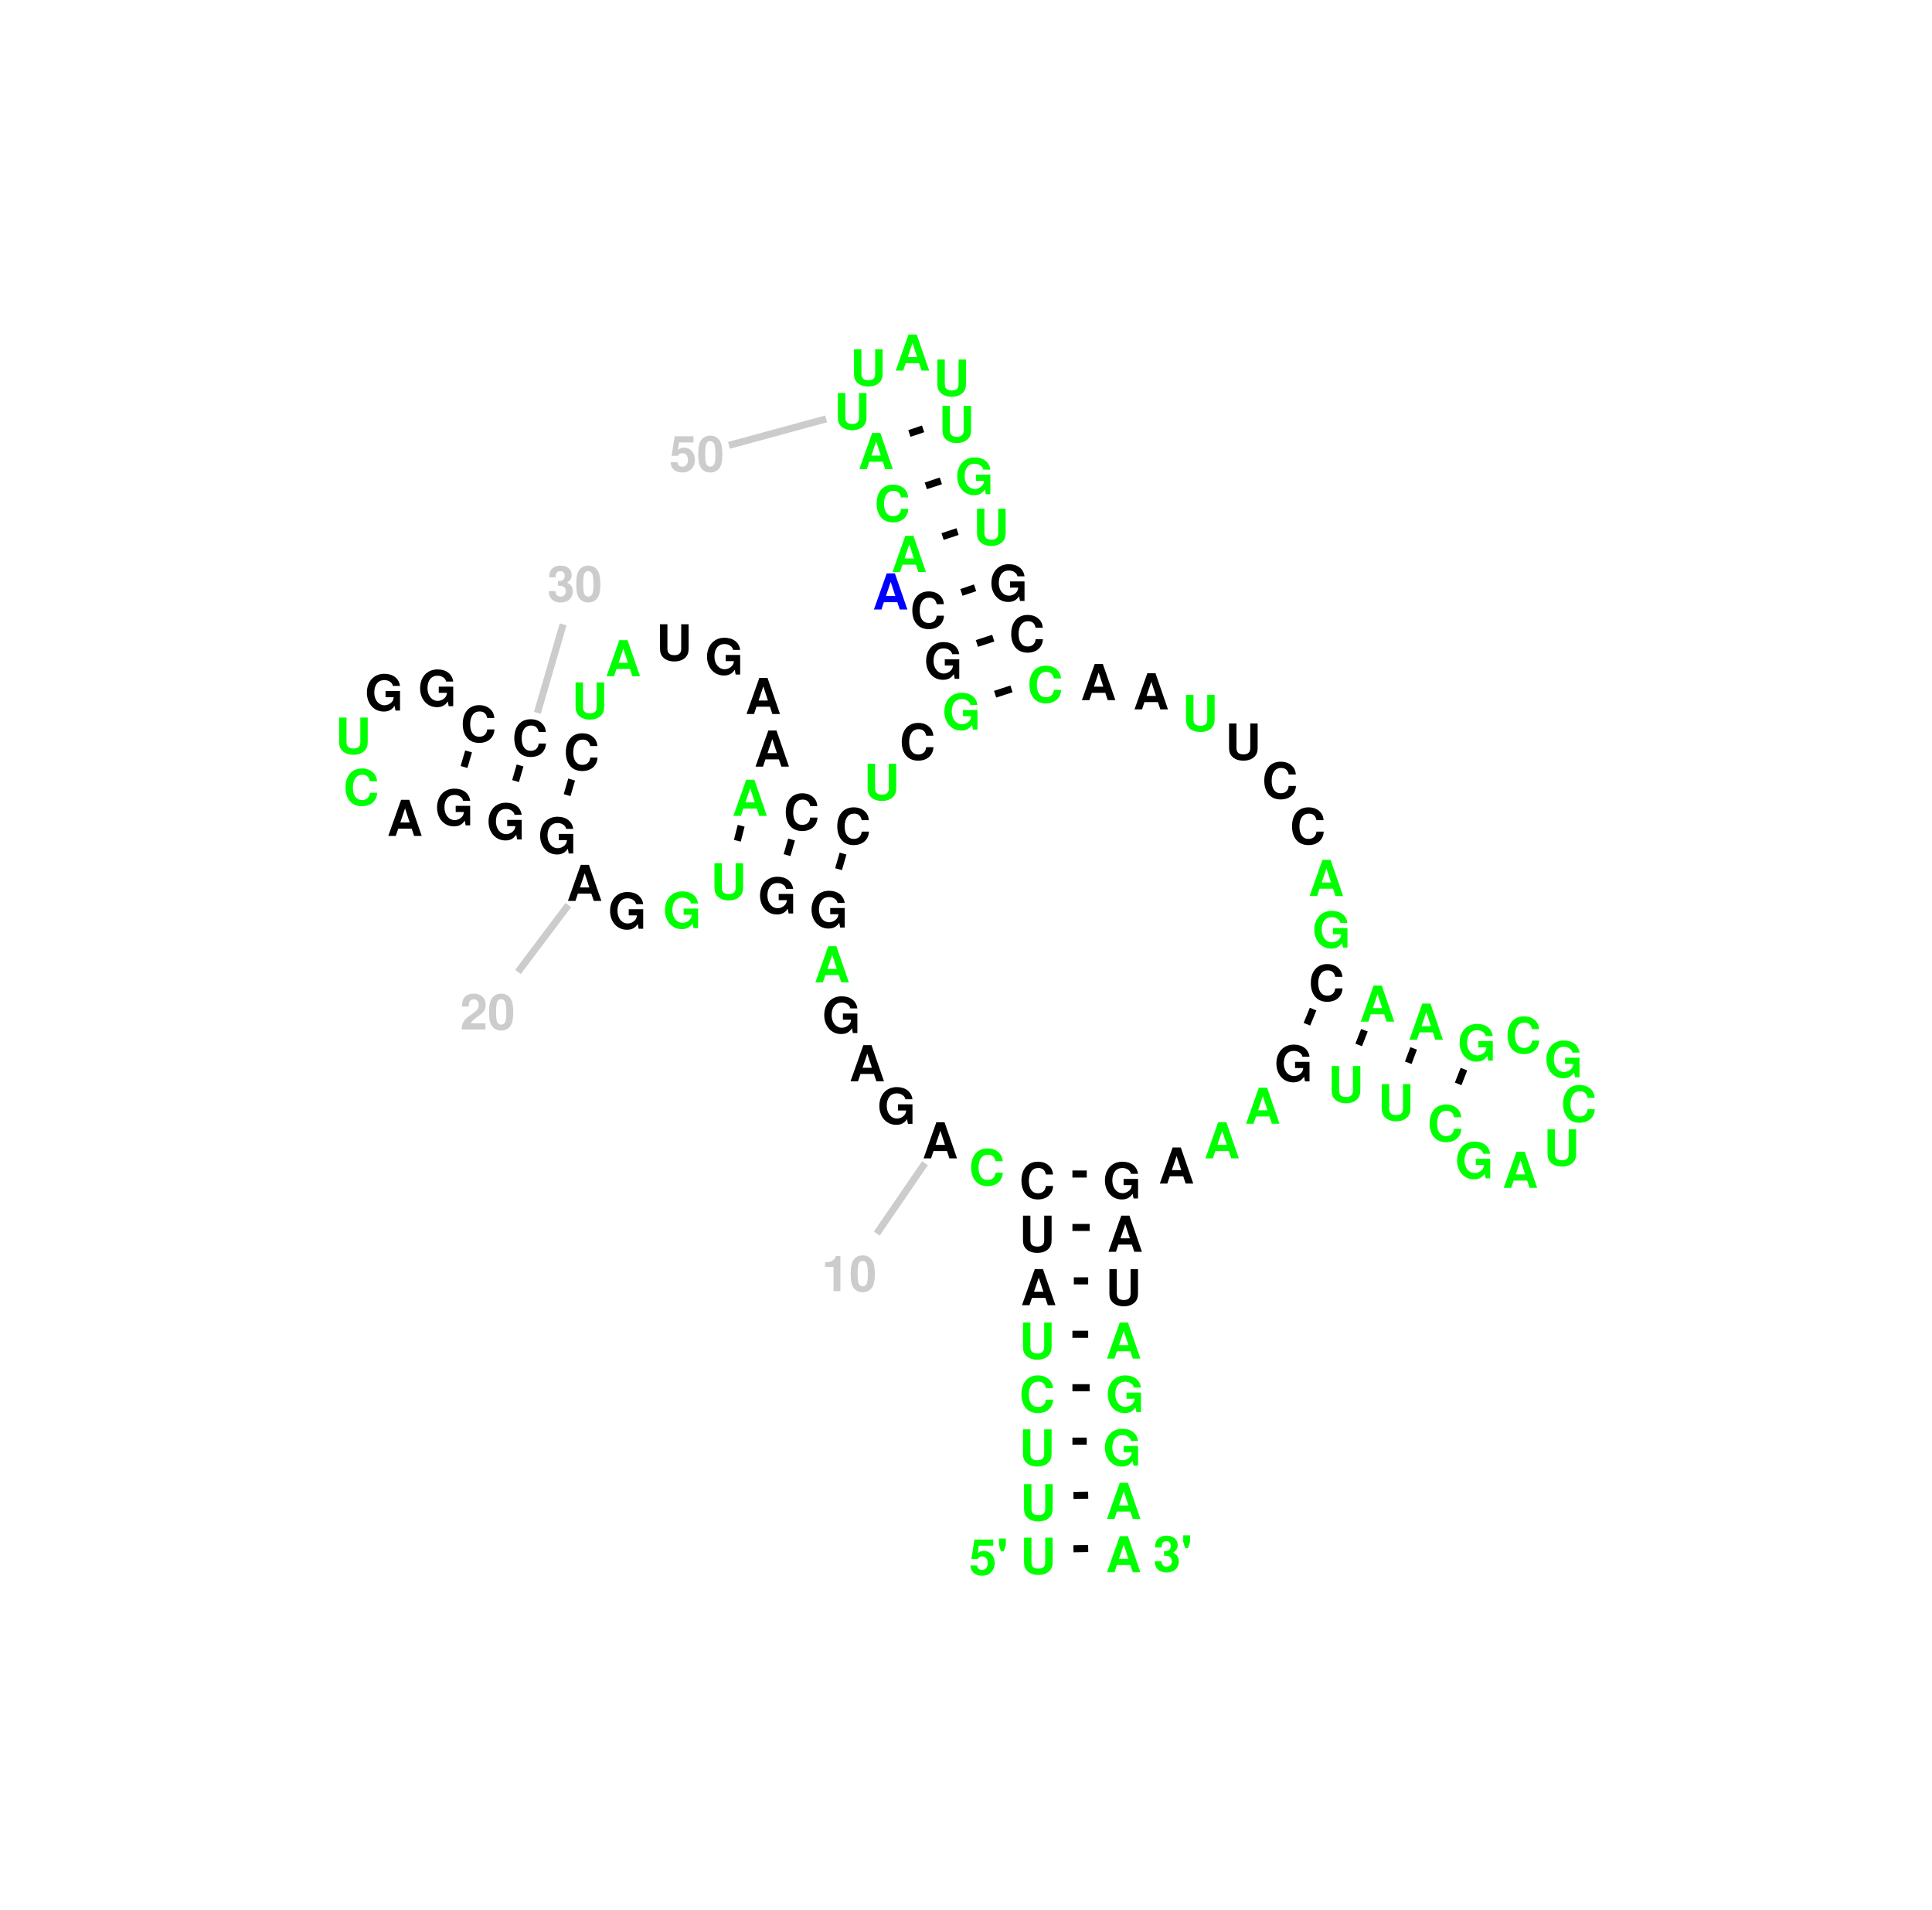
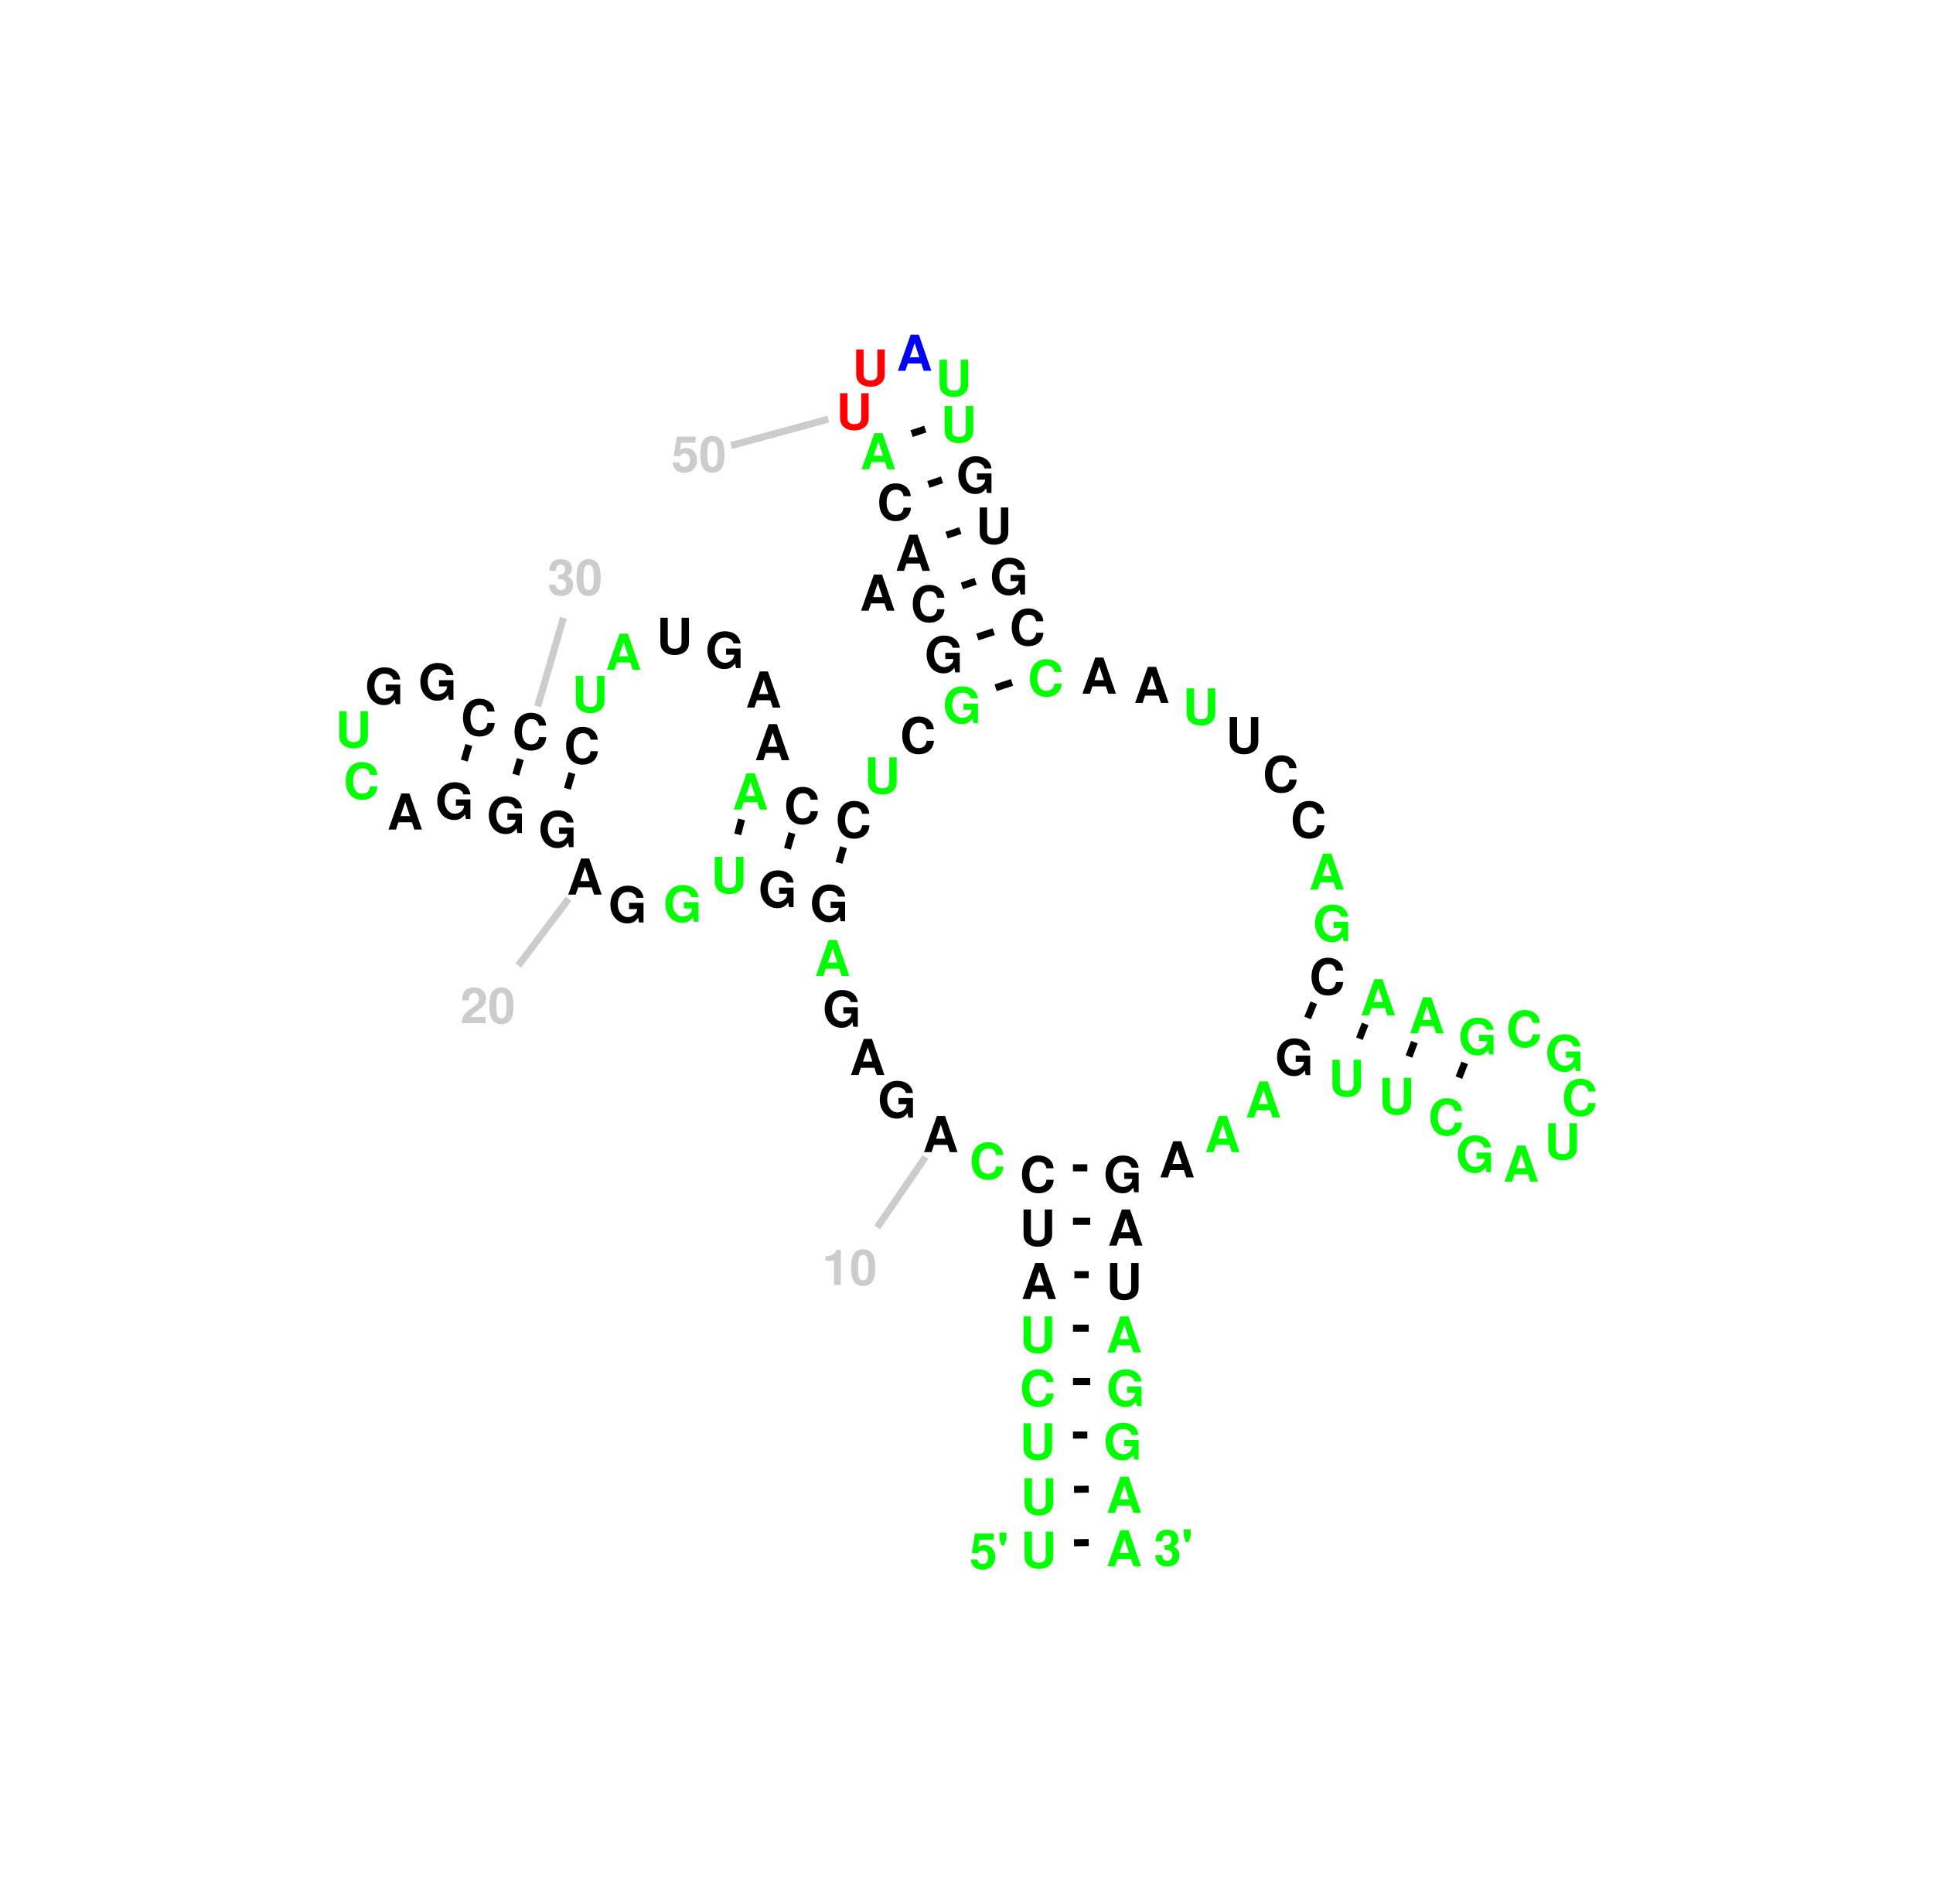
- <svg xmlns="http://www.w3.org/2000/svg" width="273.473" height="270.276" style="font-size: 7px; font-weight: bold; font-family: Helvetica; ">
+ <svg xmlns="http://www.w3.org/2000/svg" width="273.473" height="269.315" style="font-size: 7px; font-weight: bold; font-family: Helvetica; ">
  <g>
    <style type="text/css">


text.red {fill: rgb(255, 0, 0); }
text.green {fill: rgb(0, 255, 0); }
text.blue {fill: rgb(0, 0, 255); }
text.black {fill: rgb(0, 0, 0); }
text.gray {fill: rgb(204, 204, 204); }
text.brown {fill: rgb(211.65, 104.55, 30.6); }
text {fill: rgb(0, 0, 0); text-anchor: middle; dominant-baseline: middle; }
circle.red {stroke: rgb(255, 0, 0); fill: none; }
circle.green {stroke: rgb(0, 255, 0); fill: none; }
circle.blue {stroke: rgb(0, 0, 255); fill: none; }
circle.black {stroke: rgb(0, 0, 0); fill: none; }
circle.gray {stroke: rgb(204, 204, 204); fill: none; }
circle.brown {stroke: rgb(211.65, 104.55, 30.6); fill: none; }
circle {stroke: rgb(0, 0, 0); }
line.red {stroke: rgb(255, 0, 0); }
line.green {stroke: rgb(0, 255, 0); }
line.blue {stroke: rgb(0, 0, 255); }
line.black {stroke: rgb(0, 0, 0); }
line.gray {stroke: rgb(204, 204, 204); }
line.brown {stroke: rgb(211.65, 104.55, 30.6); }
line {stroke: rgb(0, 0, 0); }
text.numbering-label {fill: rgb(204, 204, 204);}
line.numbering-line {stroke: rgb(204, 204, 204);}
- 
+ .template {visibility:hidden}

</style>
  </g>
  <g>
-     <text x="139.951" y="220.398" class="green">5'</text>
-   </g>
-   <g>
-     <text x="146.95" y="220.276" class="green">U</text>
-   </g>
-   <g>
-     <line x1="151.949" y1="219.19" x2="154.031" y2="219.153" class="black" />
-   </g>
-   <g>
-     <text x="146.95" y="212.716" class="green">U</text>
-   </g>
-   <g>
-     <line x1="151.949" y1="211.63" x2="154.031" y2="211.593" class="black" />
-   </g>
-   <g>
-     <text x="146.8" y="204.946" class="green">U</text>
-   </g>
-   <g>
-     <line x1="151.8" y1="203.946" x2="153.83" y2="203.946" class="black" />
-   </g>
-   <g>
-     <text x="146.8" y="197.386" class="green">C</text>
-   </g>
-   <g>
-     <line x1="151.8" y1="196.386" x2="154.24" y2="196.386" class="black" />
-   </g>
-   <g>
-     <text x="146.8" y="189.826" class="green">U</text>
-   </g>
-   <g>
-     <line x1="151.8" y1="188.826" x2="154.03" y2="188.826" class="black" />
-   </g>
-   <g>
-     <text x="147" y="182.266" class="black">A</text>
-   </g>
-   <g>
-     <line x1="152" y1="181.266" x2="154.03" y2="181.266" class="black" />
-   </g>
-   <g>
-     <text x="146.8" y="174.706" class="black">U</text>
-   </g>
-   <g>
-     <line x1="151.8" y1="173.706" x2="154.24" y2="173.706" class="black" />
-   </g>
-   <g>
-     <text x="146.8" y="167.146" class="black">C</text>
-   </g>
-   <g>
-     <line x1="151.8" y1="166.146" x2="153.83" y2="166.146" class="black" />
-   </g>
-   <g>
-     <text x="139.68" y="165.266" class="green">C</text>
-   </g>
-   <g>
-     <text x="120.208" y="180.272" class="numbering-label">10</text>
-   </g>
-   <g>
-     <line x1="130.926" y1="164.617" x2="124.105" y2="174.58" class="numbering-line" />
-   </g>
-   <g>
-     <text x="133.07" y="161.486" class="black">A</text>
-   </g>
-   <g>
-     <text x="126.9" y="156.586" class="black">G</text>
-   </g>
-   <g>
-     <text x="122.73" y="150.576" class="black">A</text>
-   </g>
-   <g>
-     <text x="119.1" y="143.736" class="black">G</text>
-   </g>
-   <g>
-     <text x="117.76" y="136.576" class="green">A</text>
-   </g>
-   <g>
-     <text x="117.3" y="128.806" class="black">G</text>
-   </g>
-   <g>
-     <line x1="118.695" y1="123.005" x2="119.335" y2="120.798" class="black" />
-   </g>
-   <g>
-     <text x="110.01" y="126.816" class="black">G</text>
-   </g>
-   <g>
-     <line x1="111.405" y1="121.015" x2="112.045" y2="118.808" class="black" />
-   </g>
-   <g>
-     <text x="103.13" y="124.826" class="green">U</text>
-   </g>
-   <g>
-     <line x1="104.369" y1="118.982" x2="104.911" y2="116.861" class="black" />
-   </g>
-   <g>
-     <text x="96.55" y="128.886" class="green">G</text>
-   </g>
-   <g>
-     <text x="88.78" y="128.976" class="black">G</text>
-   </g>
-   <g>
-     <text x="69.03" y="143.24" class="numbering-label">20</text>
-   </g>
-   <g>
-     <line x1="80.447" y1="128.087" x2="73.318" y2="137.548" class="numbering-line" />
-   </g>
-   <g>
-     <text x="82.73" y="125.056" class="black">A</text>
-   </g>
-   <g>
-     <text x="78.88" y="118.326" class="black">G</text>
-   </g>
-   <g>
-     <line x1="80.275" y1="112.525" x2="80.915" y2="110.318" class="black" />
-   </g>
-   <g>
-     <text x="71.58" y="116.336" class="black">G</text>
-   </g>
-   <g>
-     <line x1="72.975" y1="110.535" x2="73.615" y2="108.328" class="black" />
-   </g>
-   <g>
-     <text x="64.29" y="114.346" class="black">G</text>
-   </g>
-   <g>
-     <line x1="65.684" y1="108.545" x2="66.326" y2="106.338" class="black" />
-   </g>
-   <g>
-     <text x="57.3" y="115.856" class="black">A</text>
-   </g>
-   <g>
-     <text x="51.12" y="111.496" class="green">C</text>
-   </g>
-   <g>
-     <text x="50" y="104.216" class="green">U</text>
-   </g>
-   <g>
-     <text x="54.36" y="98.097" class="black">G</text>
-   </g>
-   <g>
-     <text x="61.89" y="97.477" class="black">G</text>
-   </g>
-   <g>
-     <text x="67.72" y="102.536" class="black">C</text>
-   </g>
-   <g>
-     <text x="81.36" y="82.663" class="numbering-label">30</text>
-   </g>
-   <g>
-     <line x1="76.068" y1="100.883" x2="79.707" y2="88.355" class="numbering-line" />
-   </g>
-   <g>
-     <text x="75.01" y="104.526" class="black">C</text>
-   </g>
-   <g>
-     <text x="82.31" y="106.516" class="black">C</text>
-   </g>
-   <g>
-     <text x="83.47" y="99.237" class="green">U</text>
-   </g>
-   <g>
-     <text x="88.2" y="93.257" class="green">A</text>
-   </g>
-   <g>
-     <text x="95.42" y="91.007" class="black">U</text>
-   </g>
-   <g>
-     <text x="102.51" y="92.996" class="black">G</text>
-   </g>
-   <g>
-     <text x="108.01" y="98.597" class="black">A</text>
-   </g>
-   <g>
-     <text x="109.28" y="106.046" class="black">A</text>
-   </g>
-   <g>
-     <text x="106.15" y="113.016" class="green">A</text>
-   </g>
-   <g>
-     <text x="113.44" y="115.006" class="black">C</text>
-   </g>
-   <g>
-     <text x="120.73" y="116.996" class="black">C</text>
-   </g>
-   <g>
-     <text x="124.81" y="110.746" class="green">U</text>
-   </g>
-   <g>
-     <text x="129.86" y="105.046" class="black">C</text>
-   </g>
-   <g>
-     <text x="136.1" y="100.786" class="green">G</text>
-   </g>
-   <g>
-     <line x1="140.856" y1="98.243" x2="143.174" y2="97.49" class="black" />
-   </g>
-   <g>
-     <text x="133.52" y="93.606" class="black">G</text>
-   </g>
-   <g>
-     <line x1="138.276" y1="91.063" x2="140.594" y2="90.31" class="black" />
-   </g>
-   <g>
-     <text x="131.35" y="86.436" class="black">C</text>
-   </g>
-   <g>
-     <line x1="136.088" y1="83.838" x2="138.022" y2="83.185" class="black" />
-   </g>
-   <g>
-     <text x="126.043" y="83.807" class="blue">A</text>
-   </g>
-   <g>
-     <text x="128.672" y="78.499" class="green">A</text>
-   </g>
-   <g>
-     <line x1="133.42" y1="75.93" x2="135.545" y2="75.228" class="black" />
-   </g>
-   <g>
-     <text x="126.302" y="71.329" class="green">C</text>
-   </g>
-   <g>
-     <line x1="131.049" y1="68.757" x2="133.176" y2="68.052" class="black" />
-   </g>
-   <g>
-     <text x="123.982" y="63.939" class="green">A</text>
-   </g>
-   <g>
-     <line x1="128.722" y1="61.346" x2="130.663" y2="60.693" class="black" />
-   </g>
-   <g>
-     <text x="98.631" y="64.265" class="numbering-label">50</text>
-   </g>
-   <g>
-     <line x1="116.937" y1="59.281" x2="103.185" y2="63.025" class="numbering-line" />
-   </g>
-   <g>
-     <text x="120.598" y="58.284" class="green">U</text>
-   </g>
-   <g>
-     <text x="122.88" y="52.101" class="green">U</text>
-   </g>
-   <g>
-     <text x="129.128" y="50" class="green">A</text>
-   </g>
-   <g>
-     <text x="134.682" y="53.548" class="green">U</text>
-   </g>
-   <g>
-     <text x="135.402" y="60.099" class="green">U</text>
-   </g>
-   <g>
-     <text x="137.922" y="67.479" class="green">G</text>
-   </g>
-   <g>
-     <text x="140.292" y="74.659" class="green">U</text>
-   </g>
-   <g>
-     <text x="142.76" y="82.587" class="black">G</text>
-   </g>
-   <g>
-     <text x="145.35" y="89.766" class="black">C</text>
-   </g>
-   <g>
-     <text x="147.93" y="96.947" class="green">C</text>
-   </g>
-   <g>
-     <text x="155.48" y="96.636" class="black">A</text>
-   </g>
-   <g>
-     <text x="162.93" y="97.947" class="black">A</text>
-   </g>
-   <g>
-     <text x="169.88" y="100.996" class="green">U</text>
-   </g>
-   <g>
-     <text x="175.97" y="105.046" class="black">U</text>
-   </g>
-   <g>
-     <text x="181.17" y="110.536" class="black">C</text>
-   </g>
-   <g>
-     <text x="185.1" y="116.996" class="black">C</text>
-   </g>
-   <g>
-     <text x="187.72" y="124.356" class="green">A</text>
-   </g>
-   <g>
-     <text x="188.47" y="131.646" class="green">G</text>
-   </g>
-   <g>
-     <text x="187.76" y="139.176" class="black">C</text>
-   </g>
-   <g>
-     <line x1="185.868" y1="142.805" x2="184.992" y2="144.948" class="black" />
-   </g>
-   <g>
-     <text x="194.96" y="142.136" class="green">A</text>
-   </g>
-   <g>
-     <line x1="193.138" y1="145.793" x2="192.322" y2="147.88" class="black" />
-   </g>
-   <g>
-     <text x="201.85" y="144.686" class="green">A</text>
-   </g>
-   <g>
-     <line x1="200.1" y1="148.37" x2="199.34" y2="150.403" class="black" />
-   </g>
-   <g>
-     <text x="209.04" y="147.646" class="green">G</text>
-   </g>
-   <g>
-     <line x1="207.218" y1="151.303" x2="206.402" y2="153.39" class="black" />
-   </g>
-   <g>
-     <text x="215.61" y="146.57" class="green">C</text>
-   </g>
-   <g>
-     <text x="221.321" y="149.991" class="green">G</text>
-   </g>
-   <g>
-     <text x="223.473" y="156.291" class="green">C</text>
-   </g>
-   <g>
-     <text x="221.047" y="162.491" class="green">U</text>
-   </g>
-   <g>
-     <text x="215.192" y="165.658" class="green">A</text>
-   </g>
-   <g>
-     <text x="208.675" y="164.295" class="green">G</text>
-   </g>
-   <g>
-     <text x="204.58" y="159.046" class="green">C</text>
-   </g>
-   <g>
-     <text x="197.59" y="156.086" class="green">U</text>
-   </g>
-   <g>
-     <text x="190.5" y="153.536" class="green">U</text>
-   </g>
-   <g>
-     <text x="183.1" y="150.576" class="black">G</text>
-   </g>
-   <g>
-     <text x="178.72" y="156.586" class="green">A</text>
-   </g>
-   <g>
-     <text x="172.96" y="161.486" class="green">A</text>
-   </g>
-   <g>
-     <text x="166.51" y="165.056" class="black">A</text>
-   </g>
-   <g>
-     <text x="158.83" y="167.146" class="black">G</text>
-   </g>
-   <g>
-     <text x="159.24" y="174.706" class="black">A</text>
-   </g>
-   <g>
-     <text x="159.03" y="182.266" class="black">U</text>
-   </g>
-   <g>
-     <text x="159.03" y="189.826" class="green">A</text>
-   </g>
-   <g>
-     <text x="159.24" y="197.386" class="green">G</text>
-   </g>
-   <g>
-     <text x="158.83" y="204.946" class="green">G</text>
-   </g>
-   <g>
-     <text x="159.03" y="212.506" class="green">A</text>
-   </g>
-   <g>
-     <text x="159.03" y="220.066" class="green">A</text>
-   </g>
-   <g>
-     <text x="166.029" y="219.945" class="green">3'</text>
+     <text x="139.951" y="219.437" class="green">5'</text>
+   </g>
+   <g>
+     <text x="146.95" y="219.315" class="green">U</text>
+   </g>
+   <g>
+     <line x1="151.949" y1="218.228" x2="154.031" y2="218.192" class="black" />
+   </g>
+   <g>
+     <text x="146.95" y="211.755" class="green">U</text>
+   </g>
+   <g>
+     <line x1="151.949" y1="210.668" x2="154.031" y2="210.632" class="black" />
+   </g>
+   <g>
+     <text x="146.8" y="203.985" class="green">U</text>
+   </g>
+   <g>
+     <line x1="151.8" y1="202.985" x2="153.83" y2="202.985" class="black" />
+   </g>
+   <g>
+     <text x="146.8" y="196.425" class="green">C</text>
+   </g>
+   <g>
+     <line x1="151.8" y1="195.425" x2="154.24" y2="195.425" class="black" />
+   </g>
+   <g>
+     <text x="146.8" y="188.865" class="green">U</text>
+   </g>
+   <g>
+     <line x1="151.8" y1="187.865" x2="154.03" y2="187.865" class="black" />
+   </g>
+   <g>
+     <text x="147" y="181.305" class="black">A</text>
+   </g>
+   <g>
+     <line x1="152" y1="180.305" x2="154.03" y2="180.305" class="black" />
+   </g>
+   <g>
+     <text x="146.8" y="173.745" class="black">U</text>
+   </g>
+   <g>
+     <line x1="151.8" y1="172.745" x2="154.24" y2="172.745" class="black" />
+   </g>
+   <g>
+     <text x="146.8" y="166.185" class="black">C</text>
+   </g>
+   <g>
+     <line x1="151.8" y1="165.185" x2="153.83" y2="165.185" class="black" />
+   </g>
+   <g>
+     <text x="139.68" y="164.305" class="green">C</text>
+   </g>
+   <g>
+     <text x="120.208" y="179.311" class="numbering-label sequential">10</text>
+   </g>
+   <g>
+     <line x1="130.926" y1="163.656" x2="124.105" y2="173.619" class="numbering-line sequential" />
+   </g>
+   <g>
+     <text x="133.07" y="160.525" class="black">A</text>
+   </g>
+   <g>
+     <text x="126.9" y="155.625" class="black">G</text>
+   </g>
+   <g>
+     <text x="122.73" y="149.615" class="black">A</text>
+   </g>
+   <g>
+     <text x="119.1" y="142.775" class="black">G</text>
+   </g>
+   <g>
+     <text x="117.76" y="135.615" class="green">A</text>
+   </g>
+   <g>
+     <text x="117.3" y="127.845" class="black">G</text>
+   </g>
+   <g>
+     <line x1="118.695" y1="122.044" x2="119.335" y2="119.837" class="black" />
+   </g>
+   <g>
+     <text x="110.01" y="125.855" class="black">G</text>
+   </g>
+   <g>
+     <line x1="111.405" y1="120.054" x2="112.045" y2="117.847" class="black" />
+   </g>
+   <g>
+     <text x="103.13" y="123.865" class="green">U</text>
+   </g>
+   <g>
+     <line x1="104.369" y1="118.021" x2="104.911" y2="115.9" class="black" />
+   </g>
+   <g>
+     <text x="96.55" y="127.925" class="green">G</text>
+   </g>
+   <g>
+     <text x="88.78" y="128.015" class="black">G</text>
+   </g>
+   <g>
+     <text x="69.03" y="142.279" class="numbering-label sequential">20</text>
+   </g>
+   <g>
+     <line x1="80.447" y1="127.126" x2="73.318" y2="136.587" class="numbering-line sequential" />
+   </g>
+   <g>
+     <text x="82.73" y="124.095" class="black">A</text>
+   </g>
+   <g>
+     <text x="78.88" y="117.365" class="black">G</text>
+   </g>
+   <g>
+     <line x1="80.275" y1="111.564" x2="80.915" y2="109.357" class="black" />
+   </g>
+   <g>
+     <text x="71.58" y="115.375" class="black">G</text>
+   </g>
+   <g>
+     <line x1="72.975" y1="109.574" x2="73.615" y2="107.367" class="black" />
+   </g>
+   <g>
+     <text x="64.29" y="113.385" class="black">G</text>
+   </g>
+   <g>
+     <line x1="65.684" y1="107.584" x2="66.326" y2="105.377" class="black" />
+   </g>
+   <g>
+     <text x="57.3" y="114.895" class="black">A</text>
+   </g>
+   <g>
+     <text x="51.12" y="110.535" class="green">C</text>
+   </g>
+   <g>
+     <text x="50" y="103.255" class="green">U</text>
+   </g>
+   <g>
+     <text x="54.36" y="97.135" class="black">G</text>
+   </g>
+   <g>
+     <text x="61.89" y="96.515" class="black">G</text>
+   </g>
+   <g>
+     <text x="67.72" y="101.575" class="black">C</text>
+   </g>
+   <g>
+     <text x="81.36" y="81.702" class="numbering-label sequential">30</text>
+   </g>
+   <g>
+     <line x1="76.068" y1="99.921" x2="79.707" y2="87.394" class="numbering-line sequential" />
+   </g>
+   <g>
+     <text x="75.01" y="103.565" class="black">C</text>
+   </g>
+   <g>
+     <text x="82.31" y="105.555" class="black">C</text>
+   </g>
+   <g>
+     <text x="83.47" y="98.275" class="green">U</text>
+   </g>
+   <g>
+     <text x="88.2" y="92.295" class="green">A</text>
+   </g>
+   <g>
+     <text x="95.42" y="90.045" class="black">U</text>
+   </g>
+   <g>
+     <text x="102.51" y="92.035" class="black">G</text>
+   </g>
+   <g>
+     <text x="108.01" y="97.635" class="black">A</text>
+   </g>
+   <g>
+     <text x="109.28" y="105.085" class="black">A</text>
+   </g>
+   <g>
+     <text x="106.15" y="112.055" class="green">A</text>
+   </g>
+   <g>
+     <text x="113.44" y="114.045" class="black">C</text>
+   </g>
+   <g>
+     <text x="120.73" y="116.035" class="black">C</text>
+   </g>
+   <g>
+     <text x="124.81" y="109.785" class="green">U</text>
+   </g>
+   <g>
+     <text x="129.86" y="104.085" class="black">C</text>
+   </g>
+   <g>
+     <text x="136.1" y="99.825" class="green">G</text>
+   </g>
+   <g>
+     <line x1="140.856" y1="97.282" x2="143.174" y2="96.529" class="black" />
+   </g>
+   <g>
+     <text x="133.52" y="92.645" class="black">G</text>
+   </g>
+   <g>
+     <line x1="138.276" y1="90.102" x2="140.594" y2="89.349" class="black" />
+   </g>
+   <g>
+     <text x="131.35" y="85.475" class="black">C</text>
+   </g>
+   <g>
+     <line x1="136.088" y1="82.877" x2="138.022" y2="82.224" class="black" />
+   </g>
+   <g>
+     <text x="124.16" y="83.935" class="black">A</text>
+   </g>
+   <g>
+     <text x="129.18" y="78.295" class="black">A</text>
+   </g>
+   <g>
+     <line x1="133.918" y1="75.698" x2="135.862" y2="75.043" class="black" />
+   </g>
+   <g>
+     <text x="126.6" y="71.115" class="black">C</text>
+   </g>
+   <g>
+     <line x1="131.339" y1="68.52" x2="133.271" y2="67.87" class="black" />
+   </g>
+   <g>
+     <text x="124.23" y="63.935" class="green">A</text>
+   </g>
+   <g>
+     <line x1="128.969" y1="61.34" x2="130.901" y2="60.69" class="black" />
+   </g>
+   <g>
+     <text x="98.879" y="64.272" class="numbering-label sequential">50</text>
+   </g>
+   <g>
+     <line x1="117.183" y1="59.282" x2="103.432" y2="63.03" class="numbering-line sequential" />
+   </g>
+   <g>
+     <text x="120.844" y="58.283" class="red">U</text>
+   </g>
+   <g>
+     <text x="123.123" y="52.102" class="red">U</text>
+   </g>
+   <g>
+     <text x="129.367" y="50" class="blue">A</text>
+   </g>
+   <g>
+     <text x="134.92" y="53.546" class="green">U</text>
+   </g>
+   <g>
+     <text x="135.64" y="60.095" class="green">U</text>
+   </g>
+   <g>
+     <text x="138.01" y="67.275" class="black">G</text>
+   </g>
+   <g>
+     <text x="140.6" y="74.445" class="black">U</text>
+   </g>
+   <g>
+     <text x="142.76" y="81.625" class="black">G</text>
+   </g>
+   <g>
+     <text x="145.35" y="88.805" class="black">C</text>
+   </g>
+   <g>
+     <text x="147.93" y="95.985" class="green">C</text>
+   </g>
+   <g>
+     <text x="155.48" y="95.675" class="black">A</text>
+   </g>
+   <g>
+     <text x="162.93" y="96.985" class="black">A</text>
+   </g>
+   <g>
+     <text x="169.88" y="100.035" class="green">U</text>
+   </g>
+   <g>
+     <text x="175.97" y="104.085" class="black">U</text>
+   </g>
+   <g>
+     <text x="181.17" y="109.575" class="black">C</text>
+   </g>
+   <g>
+     <text x="185.1" y="116.035" class="black">C</text>
+   </g>
+   <g>
+     <text x="187.72" y="123.395" class="green">A</text>
+   </g>
+   <g>
+     <text x="188.47" y="130.685" class="green">G</text>
+   </g>
+   <g>
+     <text x="187.76" y="138.215" class="black">C</text>
+   </g>
+   <g>
+     <line x1="185.868" y1="141.844" x2="184.992" y2="143.987" class="black" />
+   </g>
+   <g>
+     <text x="194.96" y="141.175" class="green">A</text>
+   </g>
+   <g>
+     <line x1="193.138" y1="144.832" x2="192.322" y2="146.919" class="black" />
+   </g>
+   <g>
+     <text x="201.85" y="143.725" class="green">A</text>
+   </g>
+   <g>
+     <line x1="200.1" y1="147.409" x2="199.34" y2="149.442" class="black" />
+   </g>
+   <g>
+     <text x="209.04" y="146.685" class="green">G</text>
+   </g>
+   <g>
+     <line x1="207.218" y1="150.342" x2="206.402" y2="152.429" class="black" />
+   </g>
+   <g>
+     <text x="215.61" y="145.609" class="green">C</text>
+   </g>
+   <g>
+     <text x="221.321" y="149.03" class="green">G</text>
+   </g>
+   <g>
+     <text x="223.473" y="155.33" class="green">C</text>
+   </g>
+   <g>
+     <text x="221.047" y="161.53" class="green">U</text>
+   </g>
+   <g>
+     <text x="215.192" y="164.697" class="green">A</text>
+   </g>
+   <g>
+     <text x="208.675" y="163.334" class="green">G</text>
+   </g>
+   <g>
+     <text x="204.58" y="158.085" class="green">C</text>
+   </g>
+   <g>
+     <text x="197.59" y="155.125" class="green">U</text>
+   </g>
+   <g>
+     <text x="190.5" y="152.575" class="green">U</text>
+   </g>
+   <g>
+     <text x="183.1" y="149.615" class="black">G</text>
+   </g>
+   <g>
+     <text x="178.72" y="155.625" class="green">A</text>
+   </g>
+   <g>
+     <text x="172.96" y="160.525" class="green">A</text>
+   </g>
+   <g>
+     <text x="166.51" y="164.095" class="black">A</text>
+   </g>
+   <g>
+     <text x="158.83" y="166.185" class="black">G</text>
+   </g>
+   <g>
+     <text x="159.24" y="173.745" class="black">A</text>
+   </g>
+   <g>
+     <text x="159.03" y="181.305" class="black">U</text>
+   </g>
+   <g>
+     <text x="159.03" y="188.865" class="green">A</text>
+   </g>
+   <g>
+     <text x="159.24" y="196.425" class="green">G</text>
+   </g>
+   <g>
+     <text x="158.83" y="203.985" class="green">G</text>
+   </g>
+   <g>
+     <text x="159.03" y="211.545" class="green">A</text>
+   </g>
+   <g>
+     <text x="159.03" y="219.105" class="green">A</text>
+   </g>
+   <g>
+     <text x="166.029" y="218.984" class="green">3'</text>
  </g>
</svg>
